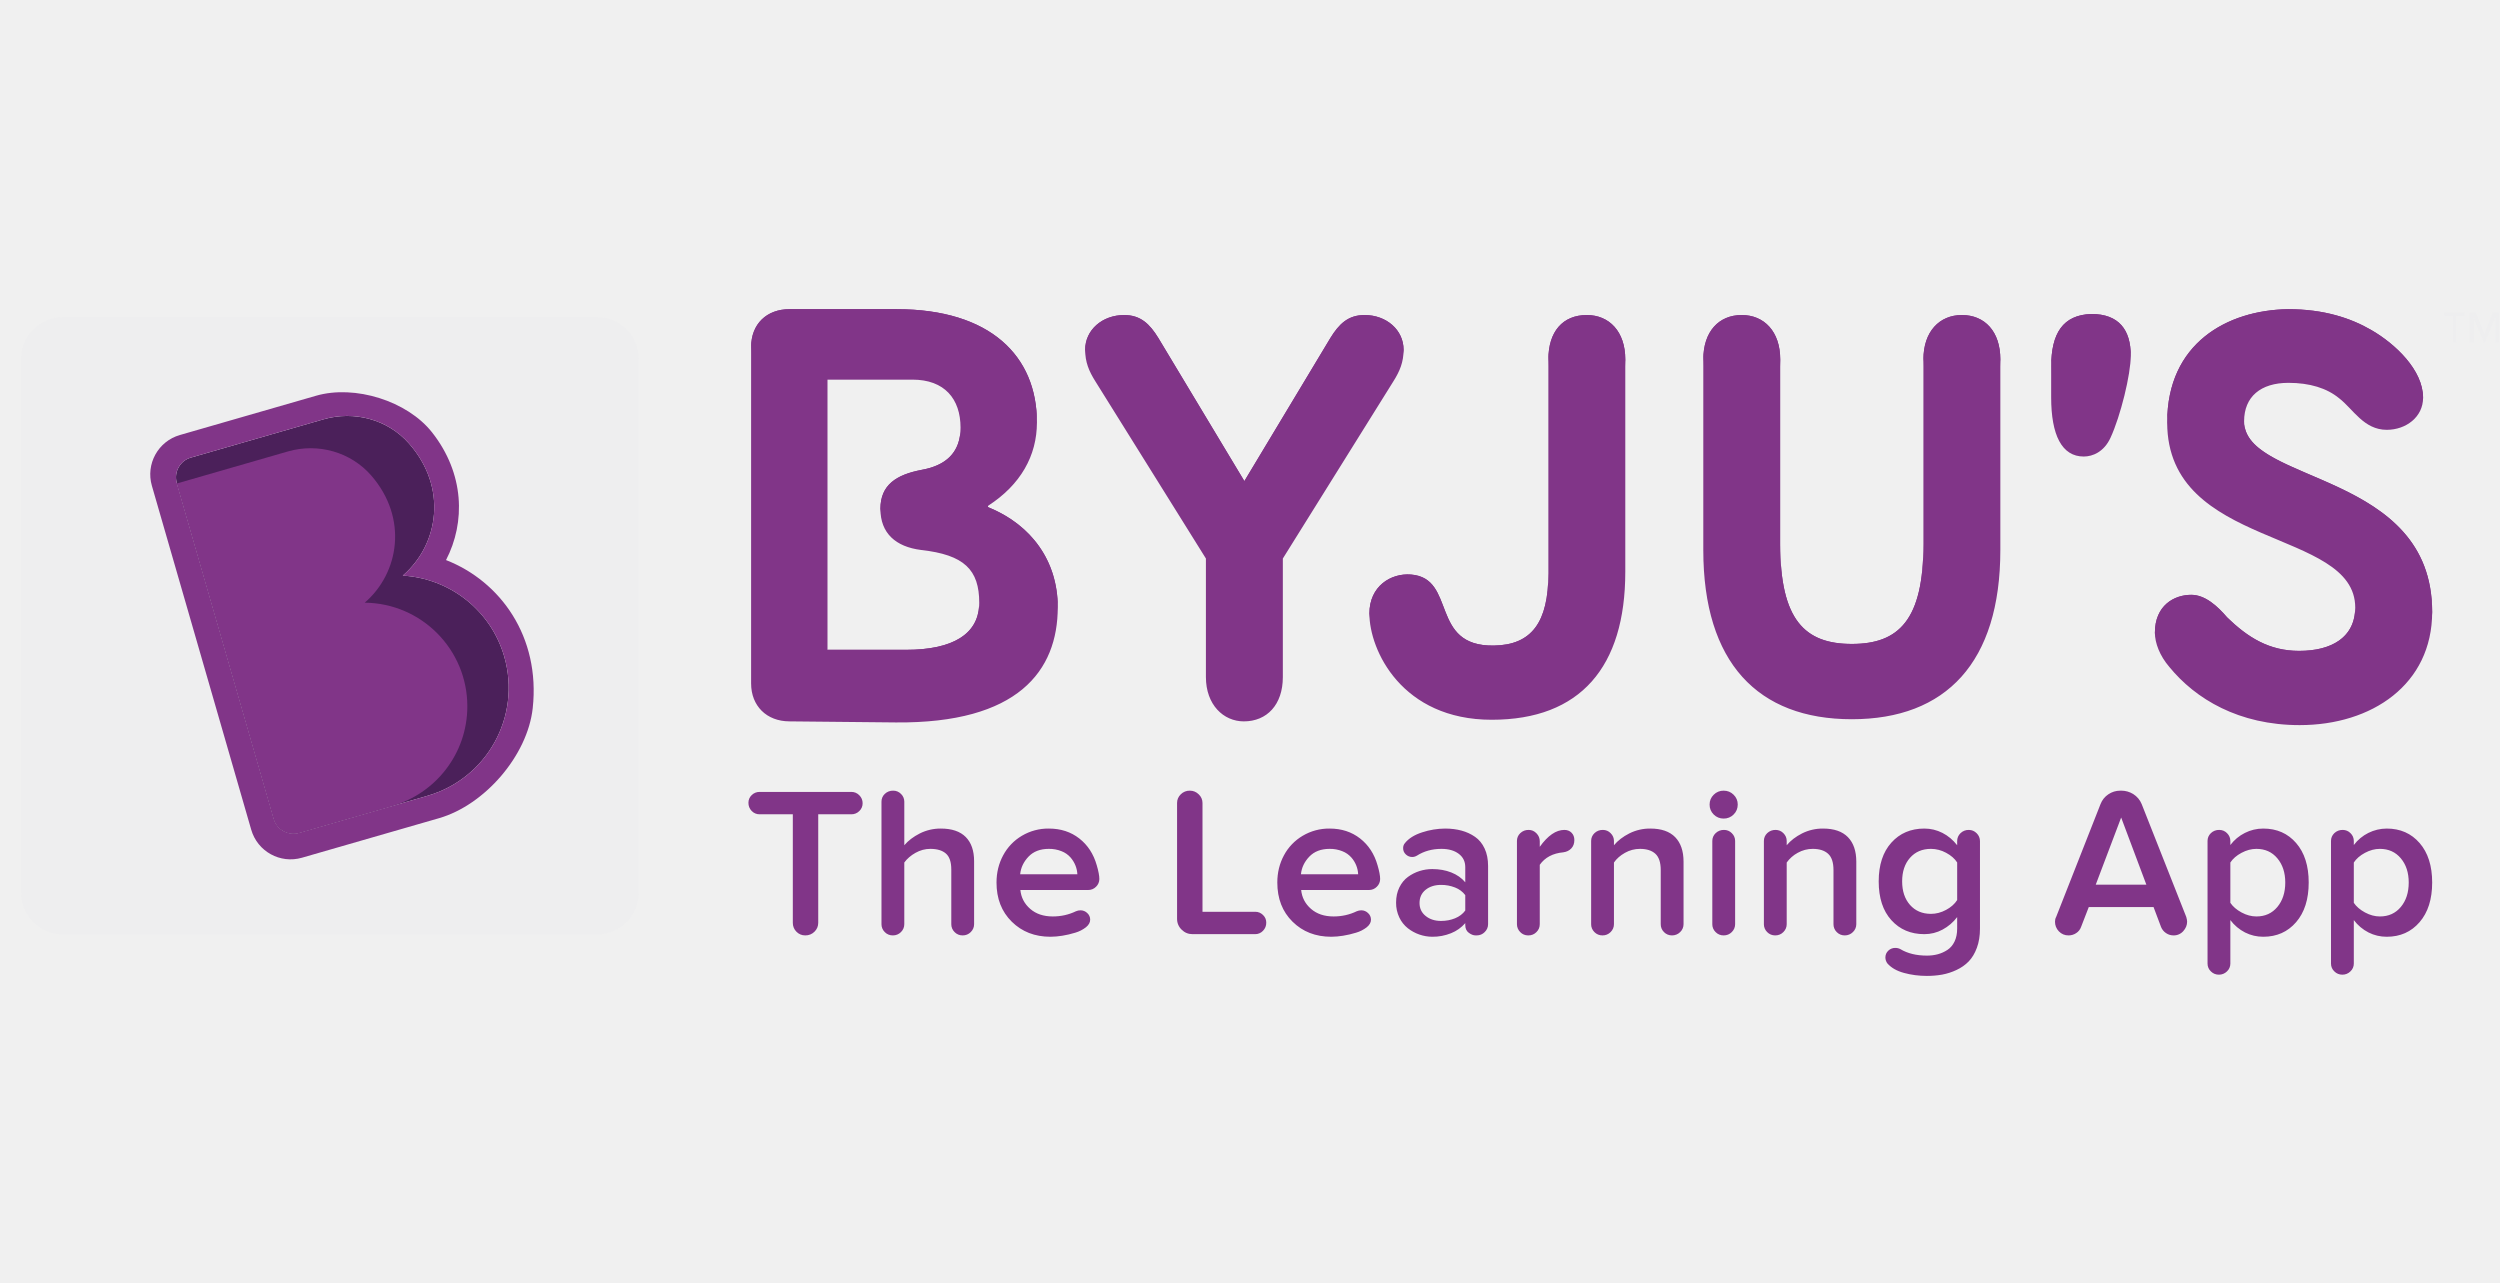
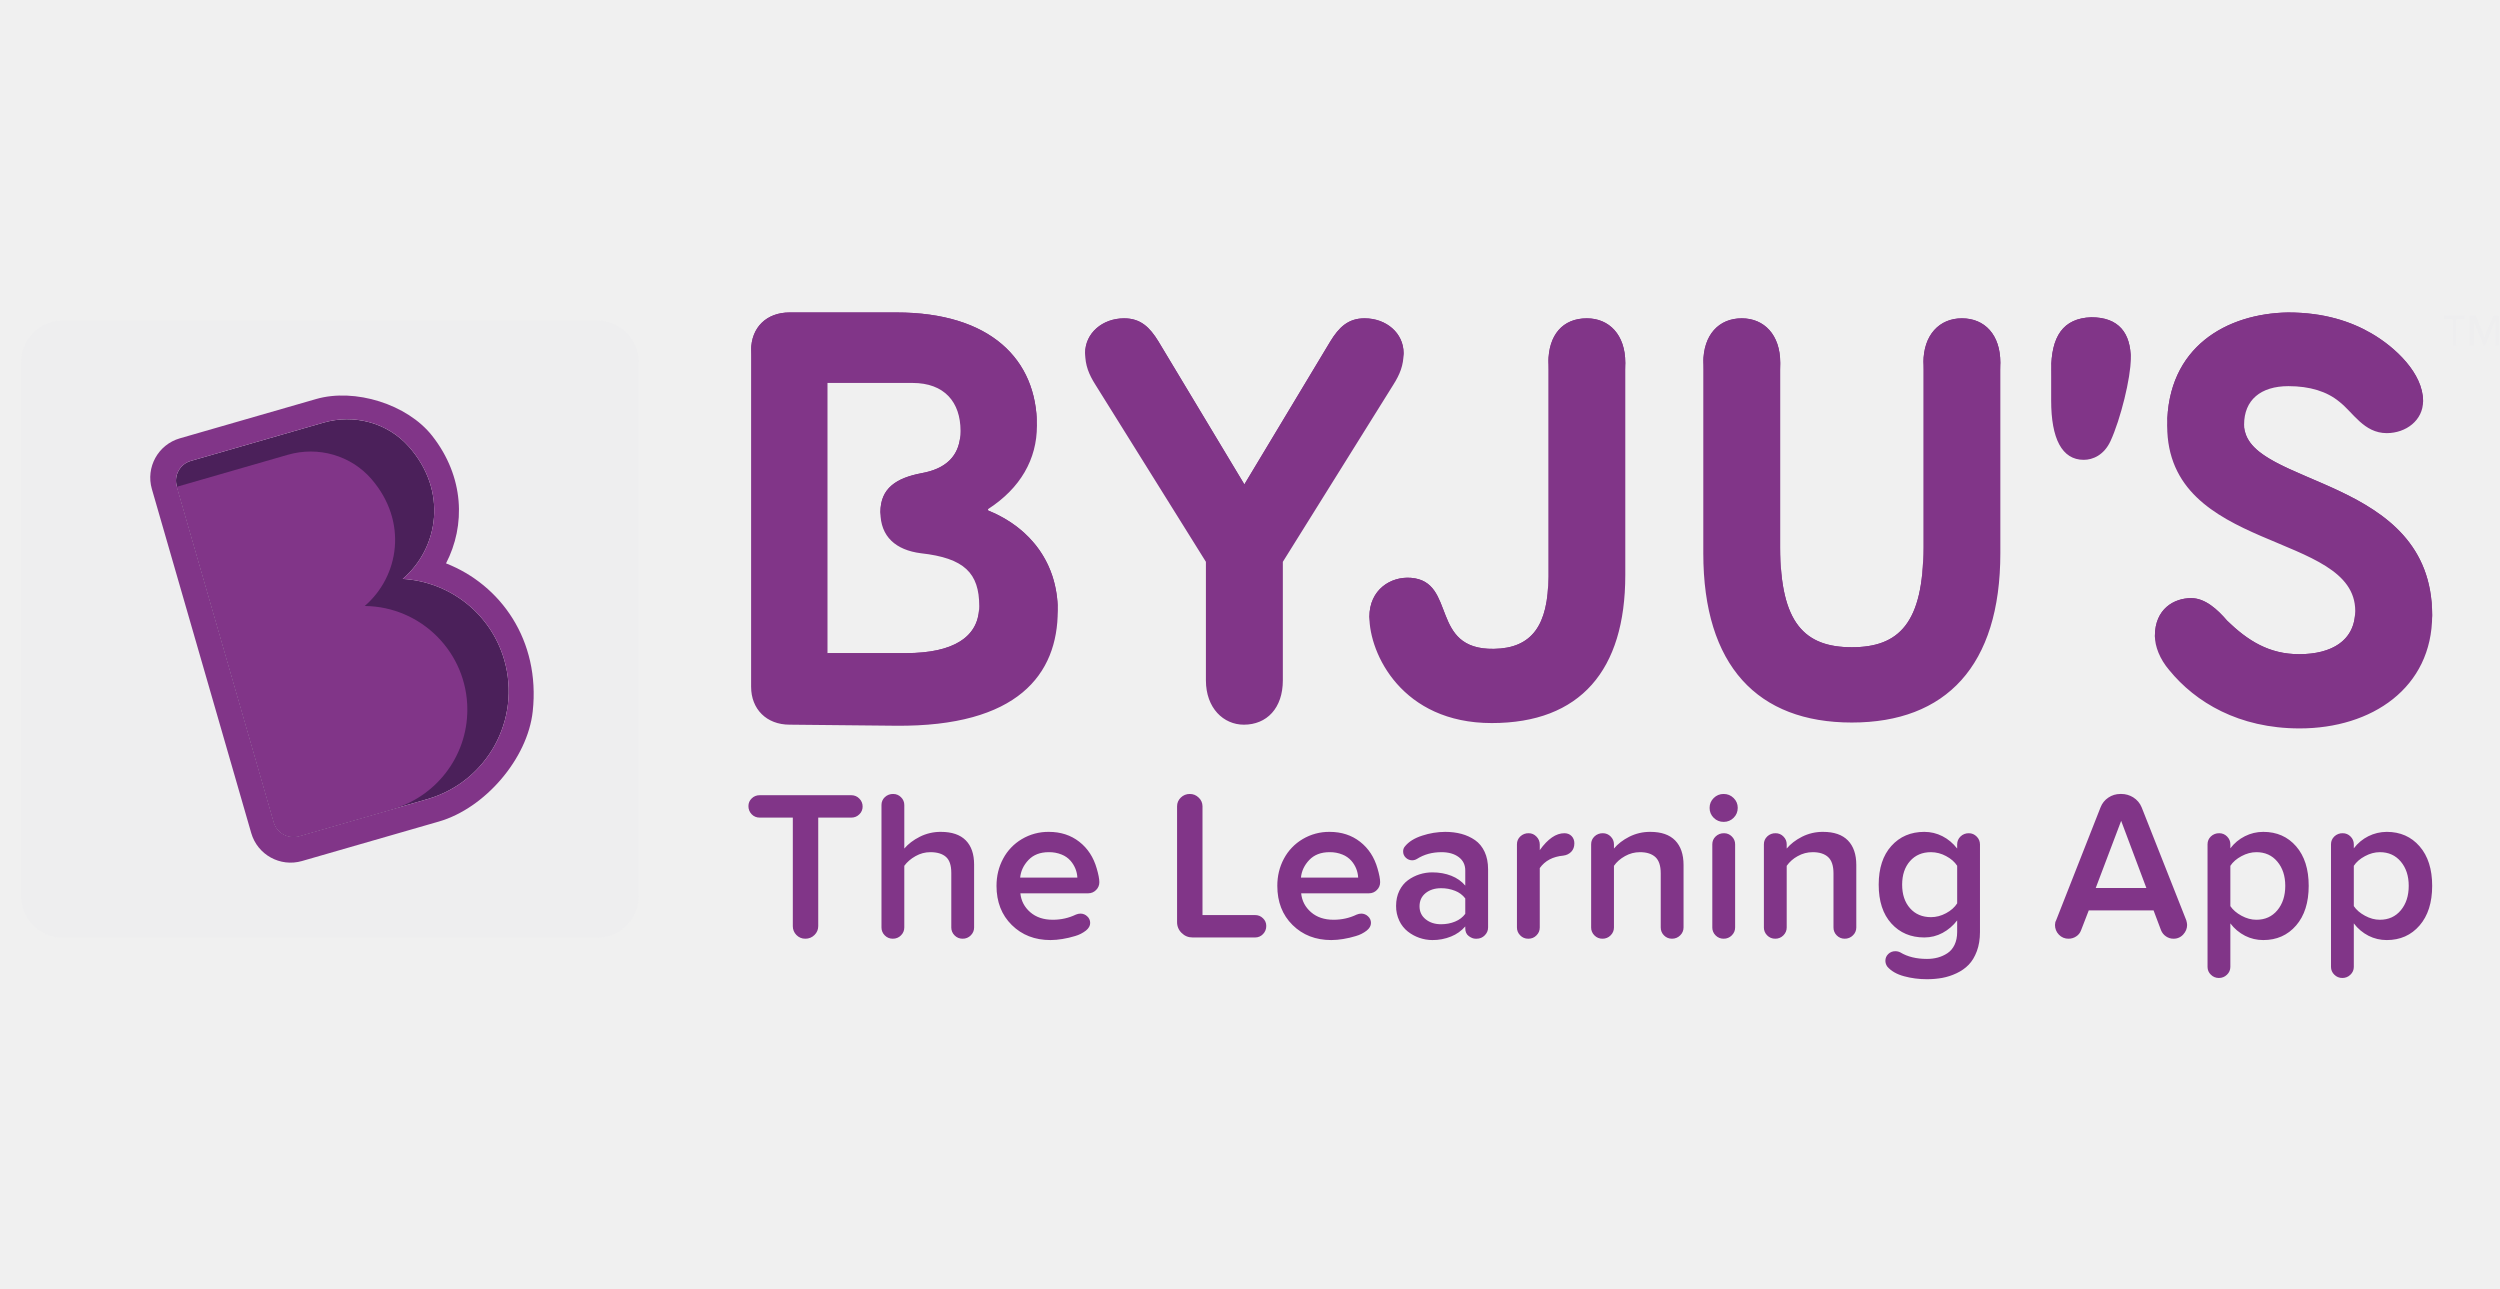
- <svg xmlns="http://www.w3.org/2000/svg" xmlnsXlink="http://www.w3.org/1999/xlink" width="195" height="100" viewBox="0 0 198 55">
+ <svg xmlns="http://www.w3.org/2000/svg" xmlnsXlink="http://www.w3.org/1999/xlink" width="97" height="50" viewBox="0 0 198 55">
  <defs>
    <path id="a" d="M0 .075h52.26v52.23H0z" />
    <path id="c" d="M3.025.041A3.024 3.024 0 0 0 0 3.065v17.127a5.065 5.065 0 0 0 5.067 5.064h42.126a5.065 5.065 0 0 0 5.067-5.064V3.065A3.024 3.024 0 0 0 49.234.041H3.025z" />
    <path id="e" d="M5.067.075A5.065 5.065 0 0 0 0 5.14v17.127a3.024 3.024 0 0 0 3.025 3.024h46.21a3.024 3.024 0 0 0 3.025-3.024V5.139A5.065 5.065 0 0 0 47.193.075H5.067z" />
  </defs>
  <g fill="none" fill-rule="evenodd">
    <path fill="#EEEEEF" d="M197.453 1.47l-.691 1.731-.692-1.73h-.464v2.38h.3V1.881l.814 1.968h.084l.813-1.968V3.85h.301V1.47h-.465zm-3.88 0v.28h.67v2.1h.302v-2.1h.67v-.28h-1.642z" />
    <g transform="translate(0 .103)">
      <mask id="b" fill="#fff">
        <use xlinkHref="#a" />
      </mask>
      <path fill="#EEEEEF" d="M5.067 52.305A5.065 5.065 0 0 1 0 47.24V5.139A5.065 5.065 0 0 1 5.067.075h42.126A5.065 5.065 0 0 1 52.26 5.14v42.102a5.065 5.065 0 0 1-5.067 5.064H5.067z" mask="url(#b)" />
    </g>
    <g transform="translate(0 27.152)">
      <mask id="d" fill="#fff">
        <use xlinkHref="#c" />
      </mask>
      <path d="M3.025.041A3.024 3.024 0 0 0 0 3.065v17.127a5.065 5.065 0 0 0 5.067 5.064h42.126a5.065 5.065 0 0 0 5.067-5.064V3.065A3.024 3.024 0 0 0 49.234.041H3.025z" mask="url(#d)" />
    </g>
    <g transform="translate(0 .103)">
      <mask id="f" fill="#fff">
        <use xlinkHref="#e" />
      </mask>
      <path d="M5.067.075A5.065 5.065 0 0 0 0 5.14v17.127a3.024 3.024 0 0 0 3.025 3.024h46.21a3.024 3.024 0 0 0 3.025-3.024V5.139A5.065 5.065 0 0 0 47.193.075H5.067z" mask="url(#f)" />
    </g>
    <path fill="#EEEEEF" d="M4.968 50.735a3.294 3.294 0 0 1-3.295-3.293V5.143A3.294 3.294 0 0 1 4.968 1.85h42.324a3.294 3.294 0 0 1 3.294 3.293v42.3a3.294 3.294 0 0 1-3.294 3.292H4.968z" />
    <path fill="#4B205A" d="M33.85 39.76l-10.155 2.929a1.623 1.623 0 0 1-2.009-1.109l-7.682-26.6a1.621 1.621 0 0 1 1.11-2.007L25.62 9.942c2.424-.7 5.068.002 6.746 1.885 3.119 3.5 2.379 8.048-.468 10.492 3.665.214 6.963 2.693 8.04 6.419 1.363 4.723-1.362 9.658-6.089 11.021" />
    <path fill="#813588" d="M33.85 39.76l-10.155 2.929a1.622 1.622 0 0 1-2.008-1.108L14.004 14.98a1.62 1.62 0 0 1 1.109-2.007l10.524-3.036c2.414-.696 5.042.005 6.717 1.877 3.132 3.502 2.394 8.058-.456 10.505 3.665.214 6.963 2.693 8.04 6.419 1.363 4.723-1.362 9.658-6.089 11.021m1.476-18.671c1.553-2.992 1.462-6.847-1.1-10.106-1.967-2.503-6.127-3.793-9.187-2.91l-10.793 3.113a3.241 3.241 0 0 0-2.217 4.014l7.87 27.249a3.244 3.244 0 0 0 4.016 2.215l10.852-3.13c3.63-1.047 7.018-4.966 7.426-8.72.614-5.65-2.557-10.043-6.867-11.725" />
    <path fill="#813588" d="M37.013 32.67c0-4.505-3.631-8.16-8.127-8.207 2.724-2.344 3.45-6.68.532-10.054-1.629-1.882-4.225-2.613-6.617-1.923l-8.785 2.534 7.67 26.561a1.622 1.622 0 0 0 2.009 1.108l7.21-2.08.104-.033c3.463-.965 6.004-4.138 6.004-7.906" />
    <path fill="#813588" d="M176.38 25.617c-.762-.888-1.735-1.776-2.836-1.776-1.354 0-2.877.845-2.877 3.002 0 .804.38 1.819 1.142 2.707 2.074 2.537 5.501 4.61 10.325 4.61 5.712 0 10.494-3.215 10.494-8.966 0-11.207-14.895-10.107-14.895-15.097 0-1.946 1.312-3.045 3.512-3.045 1.693 0 3.047.423 4.02 1.226 1.1.846 1.947 2.495 3.766 2.495 1.523 0 2.877-1.015 2.877-2.537 0-2.199-2.2-4.271-4.104-5.37-1.608-.931-3.724-1.65-6.6-1.65-4.825.084-9.564 2.706-9.564 8.965 0 10.107 14.895 8.331 14.895 14.675 0 2.283-1.778 3.425-4.443 3.425-2.37 0-4.062-1.057-5.713-2.664zM72.986 13.945c-1.99.38-3.258 1.184-3.258 3.087 0 1.945 1.227 3.003 3.215 3.256 3.428.381 4.613 1.565 4.613 4.187 0 2.41-1.99 3.721-5.798 3.721h-6.22V6.798h6.728c2.54 0 3.809 1.522 3.809 3.806 0 1.988-1.185 3.003-3.09 3.34zm35.469 11.376c0 2.918 2.58 8.415 9.69 8.415 7.023 0 10.578-4.186 10.578-11.714V5.192c0-2.2-1.27-3.51-3.047-3.51-1.904 0-3.046 1.31-3.046 3.51v16.957c0 3.848-1.312 5.667-4.316 5.71-5.12.084-2.92-5.33-6.559-5.625-1.608-.127-3.3.93-3.3 3.087zm56.578-12.433c.72 0 1.608-.38 2.116-1.48.804-1.734 1.608-5.033 1.608-6.513 0-2.03-.931-3.298-3.132-3.298-2.242.084-3.173 1.522-3.173 4.186v2.41c0 3.003.846 4.695 2.581 4.695zm-66.48 1.945L91.742 3.5c-.677-1.099-1.397-1.818-2.708-1.818-1.735 0-3.09 1.184-3.09 2.749 0 .973.297 1.691.805 2.495l8.759 14.04v9.388c0 2.2 1.396 3.51 3.004 3.51 1.82 0 3.089-1.31 3.089-3.51v-9.388l8.759-14.04c.508-.804.804-1.522.804-2.495 0-1.565-1.354-2.749-3.09-2.749-1.31 0-2.03.72-2.707 1.818l-6.813 11.334zm-20.278 1.945c2.539-1.649 3.85-3.932 3.85-6.597 0-5.244-3.68-8.965-11.128-8.965h-8.463c-1.82 0-3.046 1.184-3.046 3.002v26.643c0 1.776 1.227 3.002 3.046 3.002l8.42.085c9.648.084 12.822-4.06 12.822-9.135 0-3.637-2.074-6.512-5.501-7.908 0 0-.039-.017-.039-.058 0-.046.039-.069.039-.069zm68.389 16.916c-7.447 0-11.763-4.483-11.763-13.406V5.191c0-2.199 1.227-3.51 3.046-3.51 1.777 0 3.047 1.311 3.047 3.51v14.632c0 6.005 1.946 7.908 5.67 7.908 3.723 0 5.67-1.903 5.67-7.908V5.191c0-2.199 1.27-3.51 3.047-3.51 1.819 0 3.046 1.311 3.046 3.51v15.097c0 8.923-4.316 13.406-11.763 13.406z" />
    <path fill="#813588" d="M137.948 2.249c1.777 0 3.047 1.311 3.047 3.51v-.568c0-2.199-1.27-3.51-3.047-3.51-1.82 0-3.046 1.311-3.046 3.51v.568c0-2.199 1.227-3.51 3.046-3.51M140.995 20.391c0 6.005 1.946 7.908 5.67 7.908s5.67-1.903 5.67-7.908v-.568c0 6.005-1.946 7.908-5.67 7.908s-5.67-1.903-5.67-7.908v.568zM177.747 10.346c-.008.104-.014.21-.014.319 0 4.942 14.61 3.913 14.888 14.781.002-.084.007-.167.007-.252 0-11.016-14.39-10.141-14.88-14.848M89.034 2.249c1.312 0 2.03.719 2.708 1.819L98.554 15.4l6.813-11.333c.677-1.1 1.396-1.819 2.708-1.819 1.646 0 2.947 1.066 3.076 2.512.008-.108.013-.217.013-.331 0-1.565-1.354-2.749-3.09-2.749-1.31 0-2.03.72-2.707 1.818l-6.813 11.334L91.742 3.5c-.677-1.099-1.396-1.818-2.708-1.818-1.735 0-3.09 1.184-3.09 2.749 0 .114.006.223.014.33.13-1.445 1.43-2.511 3.076-2.511M173.544 24.409c1.1 0 2.074.888 2.835 1.776 1.65 1.607 3.343 2.664 5.713 2.664 2.666 0 4.443-1.142 4.443-3.425 0-.106-.005-.209-.013-.31-.132 2.11-1.868 3.167-4.43 3.167-2.37 0-4.063-1.057-5.713-2.664-.761-.888-1.734-1.776-2.835-1.776-1.354 0-2.877.846-2.877 3.002 0 .08.007.165.014.25.144-1.92 1.579-2.684 2.863-2.684M181.203 1.784c2.877 0 4.993.719 6.601 1.65 1.823 1.052 3.912 2.997 4.087 5.09a2.43 2.43 0 0 0 .017-.288c0-2.2-2.2-4.271-4.104-5.37-1.608-.931-3.724-1.65-6.6-1.65-4.825.085-9.564 2.707-9.564 8.965 0 .098.004.192.007.288.14-6.055 4.806-8.602 9.556-8.685M108.456 25.32c0 .108.004.22.011.333.12-1.996 1.742-2.973 3.29-2.851 3.638.296 1.438 5.709 6.558 5.624 3.004-.042 4.316-1.86 4.316-5.709v-.568c0 3.848-1.312 5.667-4.316 5.71-5.12.084-2.92-5.33-6.559-5.625-1.608-.127-3.3.93-3.3 3.087M155.382 1.681c-1.778 0-3.047 1.311-3.047 3.51v.568c0-2.2 1.27-3.51 3.047-3.51 1.819 0 3.046 1.31 3.046 3.51v-.568c0-2.199-1.227-3.51-3.046-3.51M165.627 1.597c-2.243.084-3.174 1.522-3.174 4.186v.568c0-2.664.93-4.102 3.174-4.187 2.092 0 3.035 1.15 3.122 3.009a5.17 5.17 0 0 0 .009-.278c0-2.03-.931-3.298-3.131-3.298M125.677 1.681c-1.904 0-3.046 1.311-3.046 3.51v.568c0-2.2 1.142-3.51 3.046-3.51 1.777 0 3.047 1.31 3.047 3.51v-.568c0-2.199-1.27-3.51-3.047-3.51M62.535 1.784h8.463c7.289 0 10.968 3.566 11.121 8.634.002-.08.007-.157.007-.237 0-5.244-3.68-8.965-11.128-8.965h-8.463c-1.82 0-3.046 1.184-3.046 3.002v.568c0-1.818 1.227-3.002 3.046-3.002M72.987 13.945c-1.989.38-3.258 1.184-3.258 3.087 0 .1.005.197.011.293.12-1.705 1.357-2.45 3.247-2.812 1.904-.338 3.089-1.353 3.089-3.34 0-.101-.006-.198-.01-.295-.107 1.806-1.265 2.745-3.08 3.067M71.76 28.764c3.808 0 5.797-1.31 5.797-3.721 0-.125-.006-.245-.011-.364-.112 2.278-2.089 3.518-5.786 3.518h-6.22v.567h6.22zM78.276 16.905s-.039-.017-.039-.058c0-.046.039-.069.039-.069a.18.18 0 0 0-.297.564l.297.131c3.363 1.37 5.417 4.166 5.494 7.706.003-.122.007-.243.007-.366 0-.933-.151-1.846-.427-2.714-.77-2.34-2.554-4.168-5.074-5.194" />
    <path fill="#813588" d="M59.276 40.308c0-.236.086-.438.26-.606a.867.867 0 0 1 .624-.252h7.275a.85.85 0 0 1 .62.264.865.865 0 0 1 .265.635.828.828 0 0 1-.265.619.867.867 0 0 1-.622.255h-2.629v8.594c0 .275-.1.51-.298.705a.996.996 0 0 1-.725.293.946.946 0 0 1-.704-.293.97.97 0 0 1-.286-.705v-8.594h-2.628a.845.845 0 0 1-.63-.264.897.897 0 0 1-.257-.651M69.813 49.924v-9.698a.83.83 0 0 1 .264-.62.922.922 0 0 1 .669-.255.84.84 0 0 1 .615.26.84.84 0 0 1 .26.615v3.447c.308-.363.716-.674 1.225-.932a3.638 3.638 0 0 1 1.671-.388c.87 0 1.525.223 1.968.668.443.446.664 1.086.664 1.922v4.981c0 .242-.088.451-.264.627a.876.876 0 0 1-.643.264.862.862 0 0 1-.64-.264.863.863 0 0 1-.26-.627v-4.33c0-.593-.141-1.014-.425-1.261-.283-.248-.694-.372-1.234-.372-.412 0-.804.105-1.175.314-.372.209-.667.464-.888.767v4.882c0 .242-.087.451-.263.627a.877.877 0 0 1-.644.264.863.863 0 0 1-.64-.264.862.862 0 0 1-.26-.627M80.797 45.974h4.53a2.156 2.156 0 0 0-.148-.689 2.277 2.277 0 0 0-.392-.643 1.841 1.841 0 0 0-.706-.493 2.594 2.594 0 0 0-1.015-.188c-.682 0-1.218.206-1.609.617-.39.41-.61.876-.66 1.396m-1.873.651c0-.78.174-1.497.524-2.148a3.954 3.954 0 0 1 1.48-1.55 4.08 4.08 0 0 1 2.138-.574c.94 0 1.745.262 2.414.784.668.522 1.129 1.229 1.382 2.12.137.467.206.83.206 1.088a.84.84 0 0 1-.26.614.85.85 0 0 1-.623.26h-5.372c.06.596.32 1.094.78 1.495.46.4 1.055.6 1.787.6.654 0 1.265-.137 1.832-.41a.922.922 0 0 1 .371-.077.76.76 0 0 1 .524.215.686.686 0 0 1 .235.528c0 .22-.113.42-.338.602a2.524 2.524 0 0 1-.846.429c-.338.104-.68.184-1.023.239a6.002 6.002 0 0 1-.937.082c-1.238 0-2.26-.397-3.065-1.192-.806-.794-1.21-1.83-1.21-3.105M93.224 49.504v-9.18c0-.263.098-.492.293-.684a.988.988 0 0 1 .722-.289c.27 0 .504.098.702.293a.926.926 0 0 1 .297.68v8.619h4.175c.237 0 .442.084.615.252.174.167.26.37.26.605a.891.891 0 0 1-.26.652.835.835 0 0 1-.615.264h-4.967c-.336 0-.624-.12-.863-.359a1.164 1.164 0 0 1-.359-.853M103.036 45.974h4.53a2.16 2.16 0 0 0-.54-1.332 1.843 1.843 0 0 0-.706-.493 2.593 2.593 0 0 0-1.015-.188c-.682 0-1.218.206-1.61.617-.39.41-.61.876-.66 1.396m-1.872.651c0-.78.174-1.497.523-2.148a3.958 3.958 0 0 1 1.482-1.55 4.08 4.08 0 0 1 2.137-.574c.94 0 1.745.262 2.414.784.668.522 1.13 1.229 1.382 2.12.137.467.206.83.206 1.088a.84.84 0 0 1-.26.614.85.85 0 0 1-.622.26h-5.373c.06.596.32 1.094.78 1.495.46.4 1.055.6 1.787.6.654 0 1.265-.137 1.832-.41a.923.923 0 0 1 .37-.077.76.76 0 0 1 .525.215.686.686 0 0 1 .235.528c0 .22-.112.42-.338.602a2.523 2.523 0 0 1-.846.429c-.338.104-.68.184-1.023.239a6.002 6.002 0 0 1-.937.082c-1.238 0-2.26-.397-3.066-1.192-.806-.794-1.208-1.83-1.208-3.105M112.427 48.25c0 .424.161.766.486 1.027.323.261.73.392 1.218.392.4 0 .77-.07 1.111-.21.34-.14.61-.346.807-.615v-1.22a1.843 1.843 0 0 0-.807-.603 2.942 2.942 0 0 0-1.111-.206c-.494 0-.902.13-1.223.388-.32.258-.481.607-.481 1.047m-1.857-.033c0-.45.086-.85.257-1.2.172-.349.398-.627.68-.833.282-.206.588-.361.916-.466a3.336 3.336 0 0 1 1.016-.157c.55 0 1.05.09 1.503.268.453.18.822.439 1.107.78v-1.2c0-.446-.173-.798-.518-1.058-.346-.26-.802-.39-1.367-.39-.737 0-1.385.18-1.945.537a.735.735 0 0 1-.375.107.723.723 0 0 1-.496-.198.655.655 0 0 1-.22-.512c0-.148.046-.277.14-.387.298-.374.755-.66 1.373-.858a5.914 5.914 0 0 1 1.811-.297c.471 0 .905.054 1.3.161.394.107.752.272 1.073.495.32.222.572.53.756.924.184.393.275.853.275 1.381v4.61c0 .242-.089.451-.267.627a.865.865 0 0 1-.628.264h-.098c-.17 0-.348-.069-.534-.206-.187-.138-.28-.344-.28-.619v-.148a2.907 2.907 0 0 1-1.127.8 3.87 3.87 0 0 1-1.483.28 3.17 3.17 0 0 1-1.936-.672 2.374 2.374 0 0 1-.676-.853 2.657 2.657 0 0 1-.257-1.18M120.142 49.924v-6.59c0-.241.088-.447.264-.618a.923.923 0 0 1 .669-.256c.236 0 .441.09.615.27.173.178.26.39.26.634v.435c.637-.892 1.287-1.339 1.947-1.339.236 0 .428.076.574.226.145.151.218.343.218.576 0 .273-.081.494-.243.665-.163.17-.373.273-.632.307-.83.076-1.452.406-1.865.989v4.709c0 .24-.088.447-.263.621a.861.861 0 0 1-.628.262h-.033a.843.843 0 0 1-.623-.264.863.863 0 0 1-.26-.627M126.018 49.924v-6.59c0-.241.088-.447.264-.618a.923.923 0 0 1 .668-.256.84.84 0 0 1 .615.26c.173.174.26.378.26.615v.338c.308-.369.714-.68 1.217-.936a3.621 3.621 0 0 1 1.663-.384c.869 0 1.525.227 1.968.68.442.454.664 1.102.664 1.943v4.948a.85.85 0 0 1-.268.627.89.89 0 0 1-.648.264.86.86 0 0 1-.631-.26.86.86 0 0 1-.26-.63v-4.29c0-.599-.142-1.027-.425-1.286-.283-.258-.69-.388-1.217-.388-.424 0-.821.105-1.192.314-.372.209-.662.464-.871.767v4.882c0 .242-.088.451-.264.627a.877.877 0 0 1-.644.264.862.862 0 0 1-.64-.264.863.863 0 0 1-.26-.627M135.615 49.924v-6.59c0-.241.088-.447.264-.618a.923.923 0 0 1 .668-.256.84.84 0 0 1 .615.26.84.84 0 0 1 .26.615v6.59c0 .241-.088.45-.264.626a.877.877 0 0 1-.644.264.862.862 0 0 1-.64-.264.863.863 0 0 1-.26-.627m-.214-9.476c0-.302.109-.56.326-.775a1.08 1.08 0 0 1 .788-.322c.309 0 .571.107.788.322.218.214.327.473.327.775 0 .313-.11.578-.327.792a1.08 1.08 0 0 1-.788.322 1.08 1.08 0 0 1-.788-.322 1.069 1.069 0 0 1-.326-.792M139.7 49.924v-6.59c0-.241.087-.447.264-.618a.923.923 0 0 1 .668-.256.84.84 0 0 1 .615.26c.173.174.26.378.26.615v.338c.308-.369.713-.68 1.217-.936a3.62 3.62 0 0 1 1.663-.384c.869 0 1.525.227 1.968.68.442.454.664 1.102.664 1.943v4.948a.85.85 0 0 1-.268.627.89.89 0 0 1-.648.264.86.86 0 0 1-.631-.26.86.86 0 0 1-.26-.63v-4.29c0-.599-.142-1.027-.425-1.286-.284-.258-.69-.388-1.217-.388-.424 0-.821.105-1.193.314a2.56 2.56 0 0 0-.87.767v4.882c0 .242-.089.451-.264.627a.877.877 0 0 1-.644.264.862.862 0 0 1-.64-.264.863.863 0 0 1-.26-.627M151.273 44.669c-.415.47-.623 1.093-.623 1.866 0 .772.208 1.395.623 1.866.415.471.97.707 1.663.707.407 0 .804-.104 1.192-.313.388-.208.681-.468.88-.78v-2.977c-.199-.306-.492-.563-.88-.768a2.519 2.519 0 0 0-1.192-.309c-.693 0-1.248.236-1.663.708m-2.48 1.866c0-1.3.334-2.323 1.003-3.067.668-.743 1.54-1.115 2.612-1.115.506 0 .983.114 1.432.343.448.228.837.554 1.167.977v-.322c0-.247.088-.457.263-.63a.908.908 0 0 1 .665-.26c.236 0 .441.087.617.263a.86.86 0 0 1 .262.627v6.928c0 .571-.082 1.079-.247 1.521-.165.443-.381.802-.648 1.077-.267.275-.589.5-.965.676a4.634 4.634 0 0 1-1.135.367c-.38.069-.784.103-1.213.103-.627 0-1.23-.078-1.807-.236-.578-.157-1.018-.41-1.32-.757a.794.794 0 0 1-.157-.463c0-.216.077-.396.23-.542a.777.777 0 0 1 .555-.22c.148 0 .283.033.404.097.568.342 1.268.513 2.1.513.308 0 .596-.036.863-.108a2.63 2.63 0 0 0 .76-.342c.24-.157.429-.379.566-.665.138-.287.207-.627.207-1.02v-.915a3.569 3.569 0 0 1-1.16.992c-.448.24-.928.359-1.44.359-1.072 0-1.943-.369-2.61-1.107-.67-.738-1.004-1.763-1.004-3.074M165.982 46.798h4.01l-1.996-5.319-2.014 5.32zm-3.226 2.929c0-.143.03-.267.09-.371l3.516-8.942c.126-.324.333-.582.618-.774.287-.192.603-.289.95-.289h.082c.33 0 .641.088.933.264.313.198.539.464.676.8l3.532 8.94c.044.155.066.278.066.372 0 .277-.102.527-.305.751a1.002 1.002 0 0 1-.776.337c-.214 0-.411-.061-.59-.183a1.06 1.06 0 0 1-.392-.482l-.594-1.578h-5.132l-.611 1.578a.95.95 0 0 1-.384.482 1.064 1.064 0 0 1-.598.183 1.02 1.02 0 0 1-.776-.324 1.077 1.077 0 0 1-.305-.764zM176.644 48.234c.198.296.492.55.883.762.39.212.784.318 1.18.318.687 0 1.24-.25 1.658-.75.418-.5.628-1.147.628-1.939 0-.78-.21-1.42-.628-1.917-.417-.498-.97-.747-1.658-.747-.396 0-.79.105-1.18.314-.391.209-.685.464-.883.767v3.192zm-1.807 4.816v-9.715c0-.242.088-.448.264-.619a.923.923 0 0 1 .668-.256.84.84 0 0 1 .615.26c.173.174.26.378.26.615v.321a3.28 3.28 0 0 1 1.147-.956c.456-.231.943-.347 1.46-.347 1.074 0 1.942.383 2.604 1.147.663.764.994 1.806.994 3.125 0 1.325-.332 2.373-.998 3.142-.665.77-1.532 1.155-2.6 1.155-.511 0-.991-.112-1.44-.338a3.389 3.389 0 0 1-1.167-.982v3.448a.83.83 0 0 1-.268.615.889.889 0 0 1-.64.26.874.874 0 0 1-.635-.26.834.834 0 0 1-.264-.615zM186.422 48.234c.198.296.493.55.884.762.39.212.783.318 1.18.318.687 0 1.24-.25 1.658-.75.418-.5.627-1.147.627-1.939 0-.78-.209-1.42-.627-1.917-.418-.498-.971-.747-1.658-.747-.397 0-.79.105-1.18.314-.391.209-.686.464-.884.767v3.192zm-1.807 4.816v-9.715c0-.242.088-.448.264-.619a.923.923 0 0 1 .669-.256.84.84 0 0 1 .614.26.84.84 0 0 1 .26.615v.321a3.278 3.278 0 0 1 2.608-1.303c1.073 0 1.941.383 2.604 1.147s.994 1.806.994 3.125c0 1.325-.333 2.373-.998 3.142-.665.77-1.532 1.155-2.6 1.155-.512 0-.992-.112-1.44-.338a3.388 3.388 0 0 1-1.168-.982v3.448a.83.83 0 0 1-.268.615.889.889 0 0 1-.64.26.874.874 0 0 1-.635-.26.834.834 0 0 1-.264-.615z" />
  </g>
</svg>
